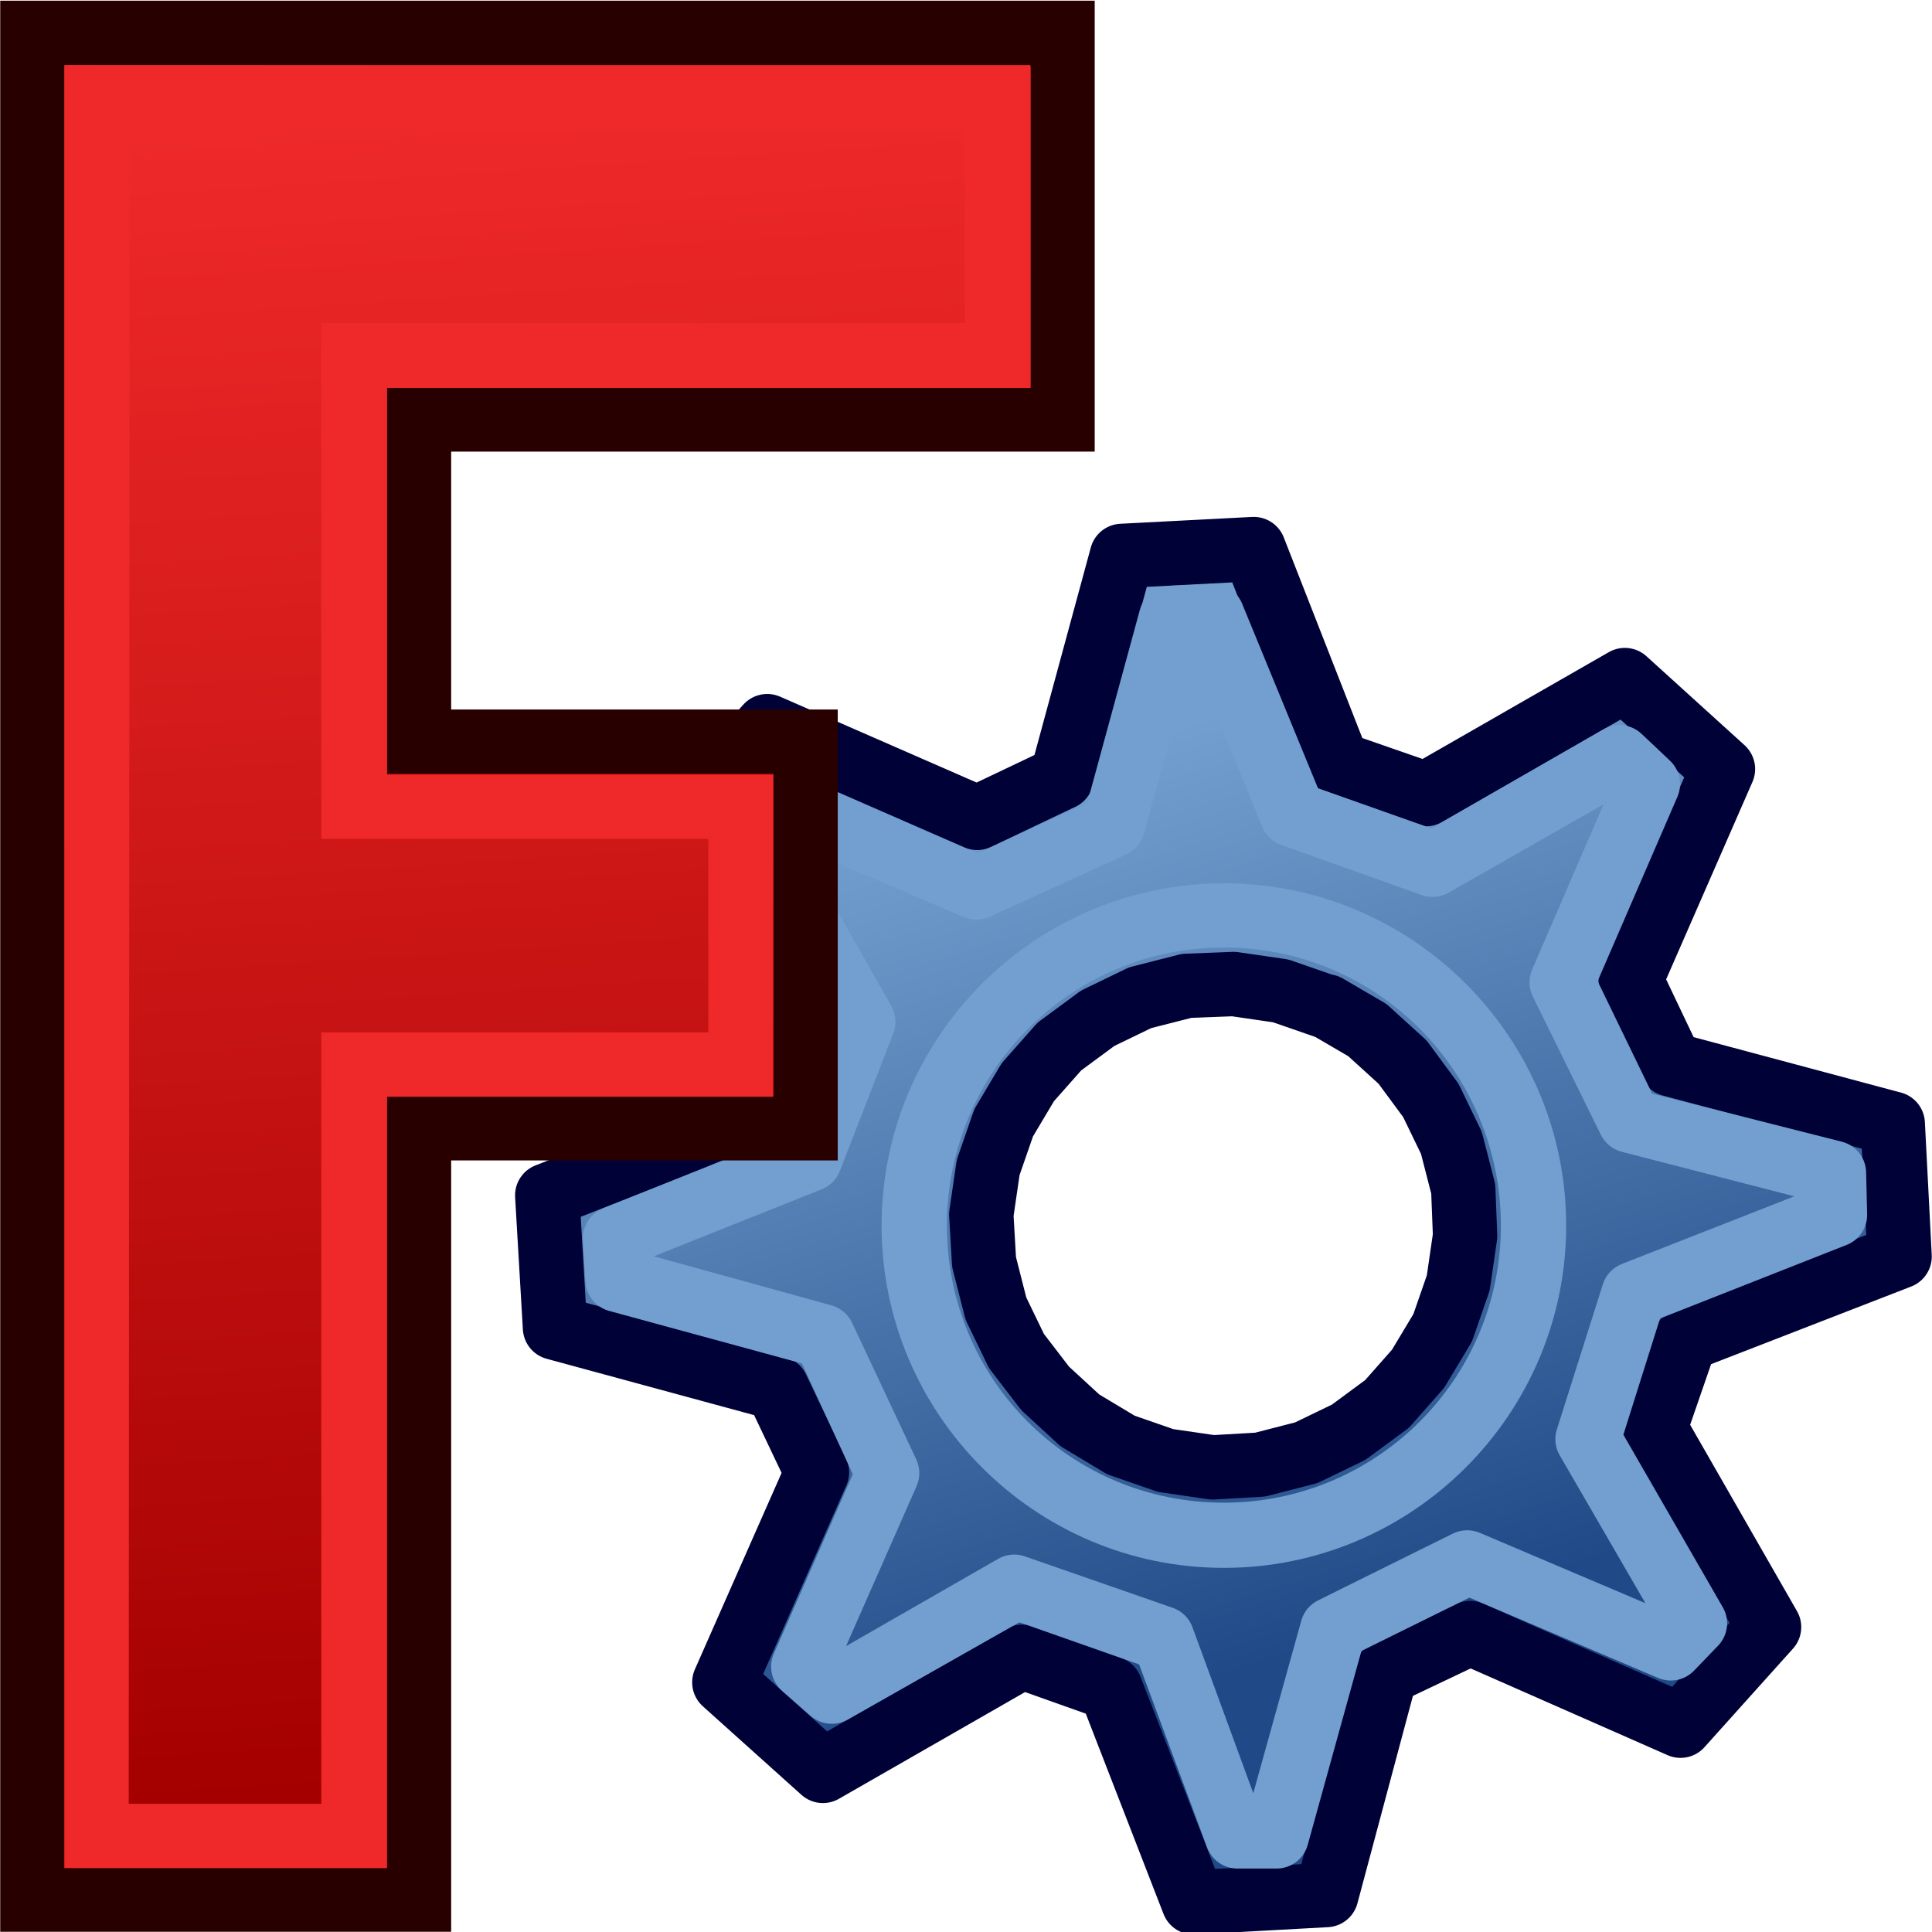
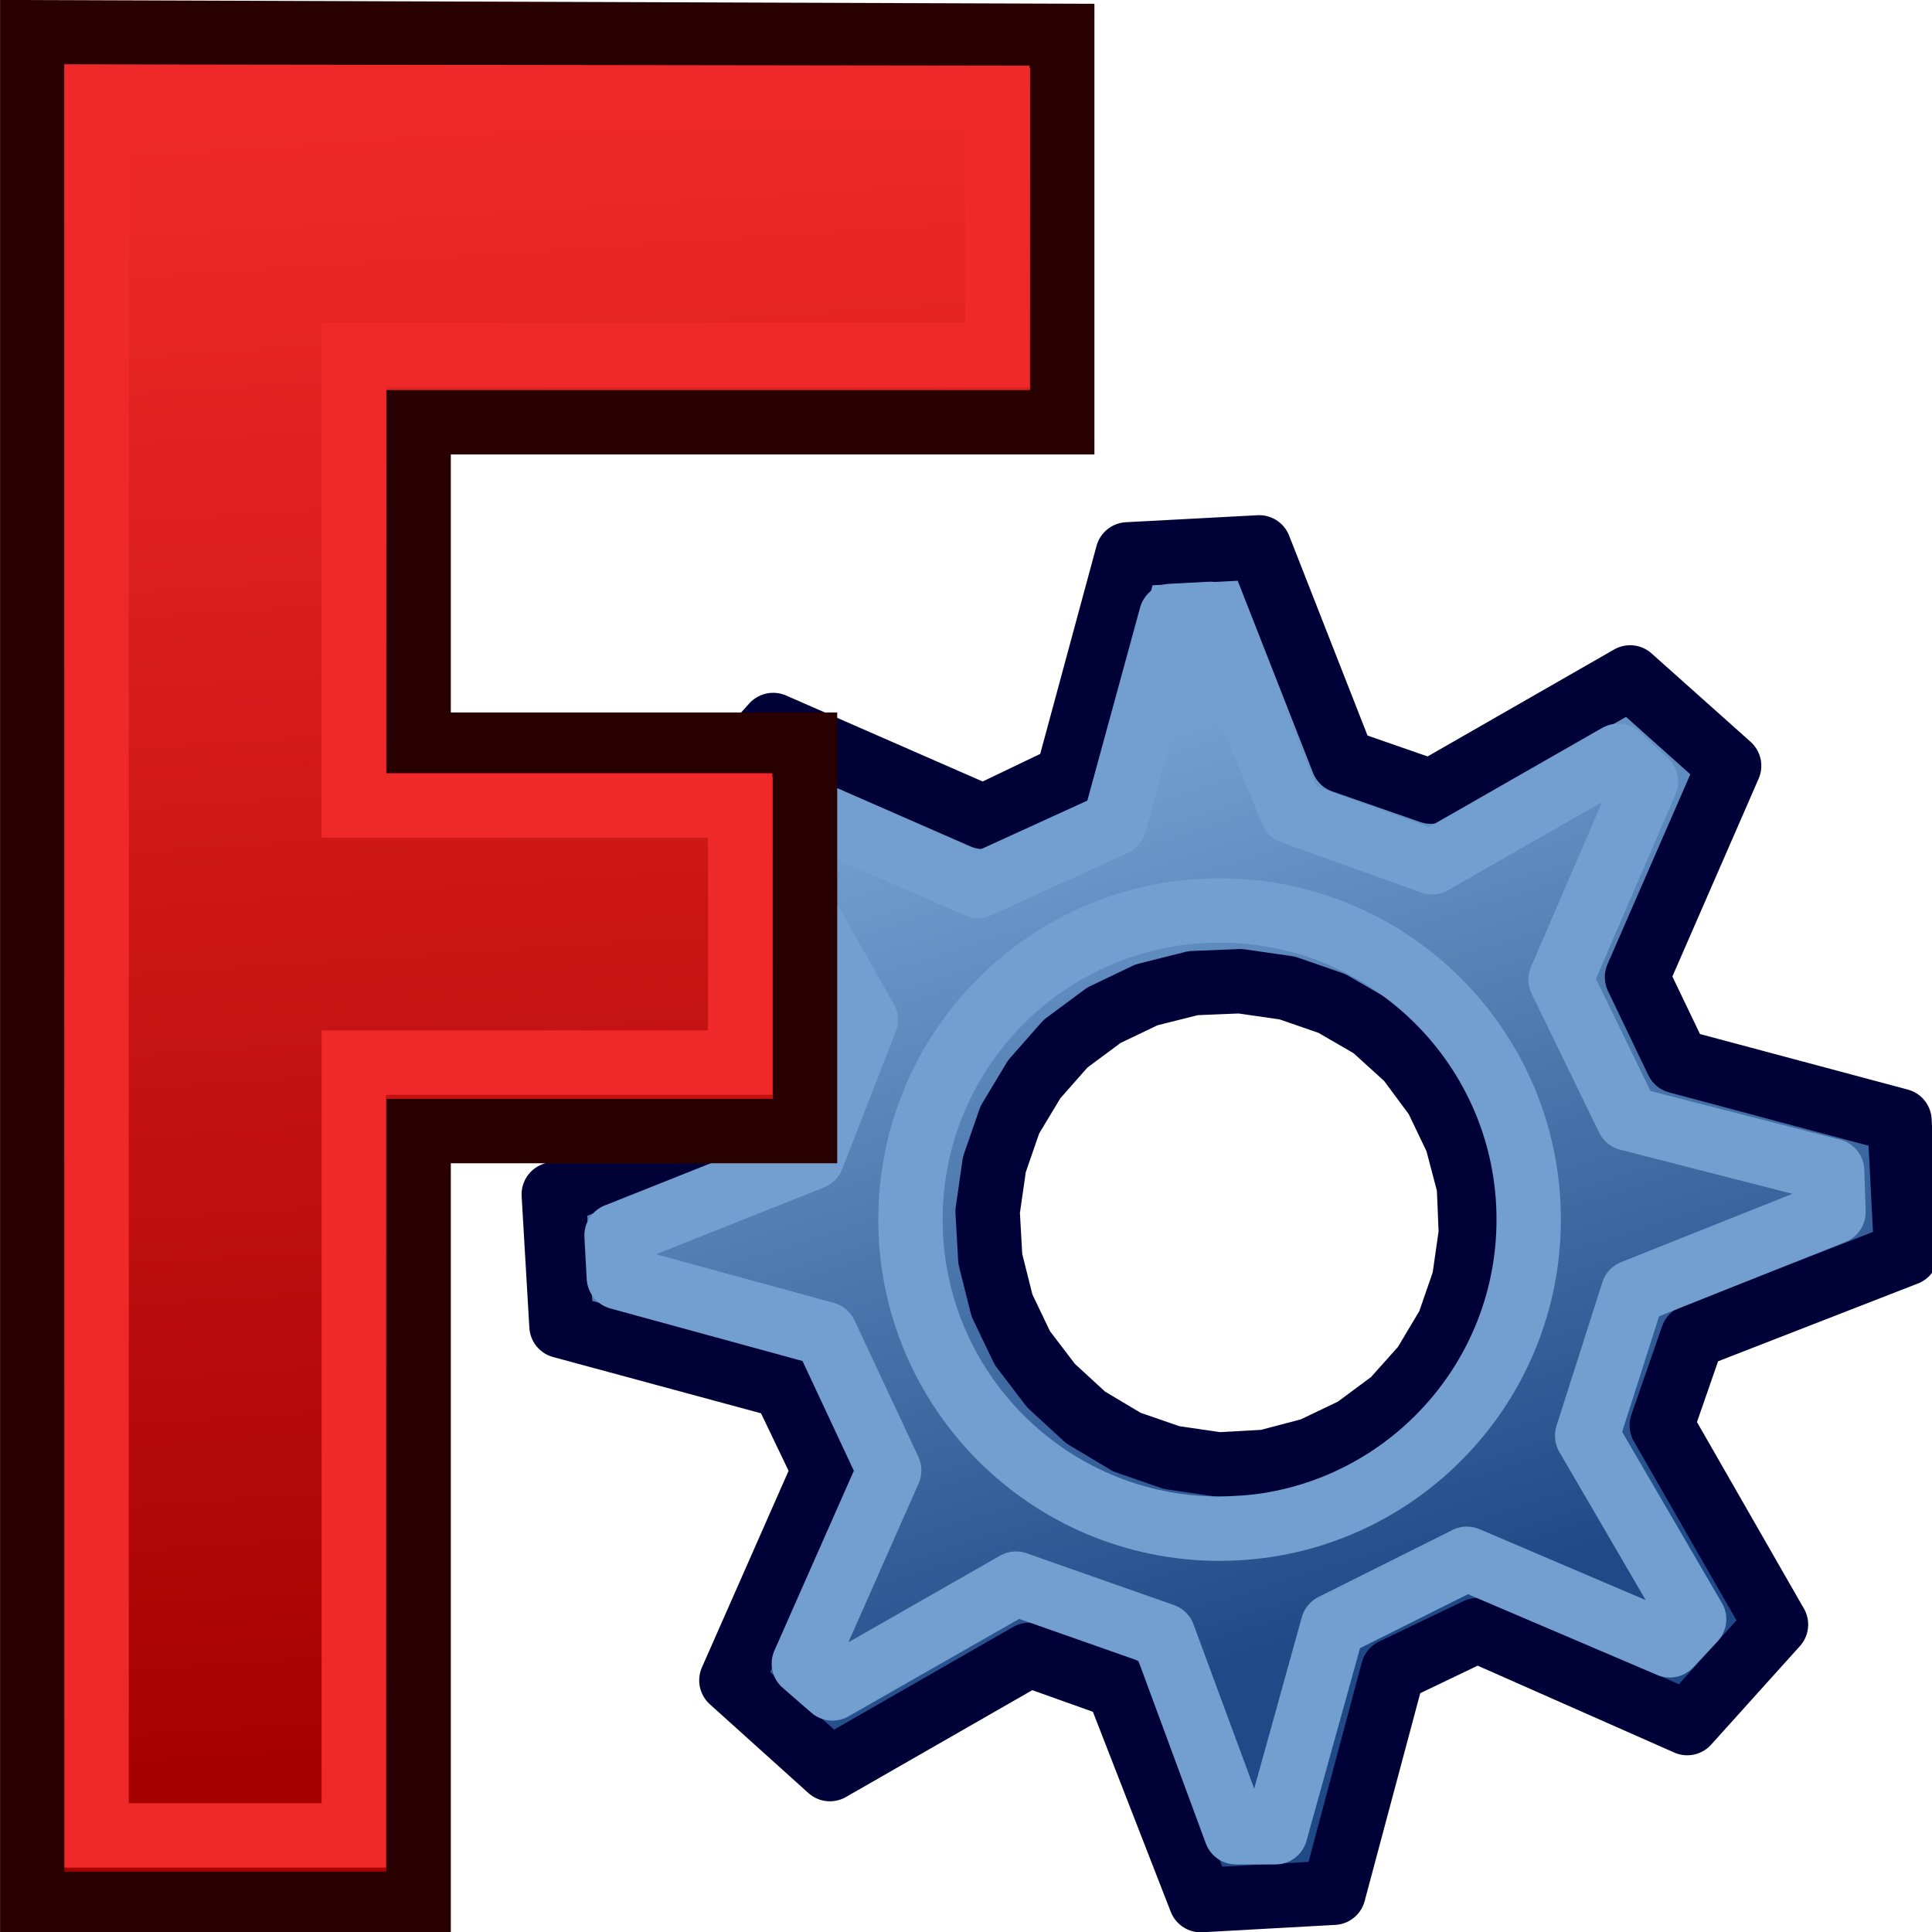
- <svg xmlns="http://www.w3.org/2000/svg" width="16" height="16" version="1.1" viewBox="0 0 4.233 4.233">
+ <svg xmlns="http://www.w3.org/2000/svg" version="1.1" viewBox="0 0 16 16">
  <defs>
-     <linearGradient id="b" x1="-207" x2="-211" y1="68.8" y2="7.71" gradientTransform="matrix(.06 0 0 .06 13.1 -.179)" gradientUnits="userSpaceOnUse">
+     <linearGradient id="c" x1="-207" x2="-211" y1="68.8" y2="7.71" gradientTransform="matrix(.227 0 0 .227 49.6 -.681)" gradientUnits="userSpaceOnUse">
      <stop stop-color="#a40000" offset="0" />
      <stop stop-color="#ef2929" offset="1" />
    </linearGradient>
-     <linearGradient id="a" x1="-147" x2="-157" y1="58.3" y2="26.5" gradientTransform="matrix(.0606 0 0 .0606 11.9 .0447)" gradientUnits="userSpaceOnUse">
+     <linearGradient id="d" x1="-147" x2="-157" y1="58.3" y2="26.5" gradientTransform="matrix(.229 0 0 .229 44.9 .164)" gradientUnits="userSpaceOnUse">
      <stop stop-color="#204a87" offset="0" />
      <stop stop-color="#729fcf" offset="1" />
    </linearGradient>
  </defs>
-   <path d="m3.56 1.49-0.436 0.25-0.193-0.067-0.184-0.47-0.289 0.015-0.132 0.486-0.185 0.088-0.46-0.201-0.194 0.216 0.25 0.436-0.068 0.192-0.47 0.184 0.017 0.29 0.486 0.132 0.088 0.185-0.203 0.46 0.216 0.194 0.436-0.25 0.194 0.069 0.182 0.469 0.291-0.016 0.13-0.486 0.185-0.088 0.461 0.203 0.194-0.216-0.25-0.436 0.067-0.194 0.469-0.182-0.015-0.291-0.486-0.13-0.088-0.185 0.202-0.462zm-0.653 0.715 0.089 0.052 0.077 0.07 0.062 0.084 0.045 0.093 0.026 0.101 0.004 0.103-0.015 0.103-0.034 0.098-0.054 0.09-0.068 0.077-0.084 0.062-0.093 0.045-0.101 0.026-0.104 0.006-0.103-0.015-0.098-0.034-0.09-0.054-0.076-0.07-0.063-0.082-0.045-0.093-0.026-0.102-0.006-0.104 0.015-0.103 0.034-0.098 0.053-0.089 0.069-0.078 0.084-0.062 0.093-0.045 0.102-0.026 0.103-0.004 0.103 0.015 0.098 0.034z" fill="url(#a)" fill-rule="evenodd" stroke="#000137" stroke-linecap="round" stroke-linejoin="round" stroke-width=".141" />
-   <path transform="scale(.265)" d="m10 4.83l-0.332 0.014a0.267 0.267 0 0 0 -0.244 0.199l-0.436 1.6-0.908 0.412-1.5-0.648a0.267 0.267 0 0 0 -0.303 0.066l-0.213 0.242a0.267 0.267 0 0 0 -0.037 0.311l0.826 1.45-0.354 0.908-1.51 0.605a0.267 0.267 0 0 0 -0.17 0.258l0.021 0.348a0.267 0.267 0 0 0 0.191 0.242l1.6 0.436 0.42 0.916-0.656 1.49a0.267 0.267 0 0 0 0.074 0.303l0.236 0.207a0.267 0.267 0 0 0 0.303 0.029l1.42-0.805 0.99 0.348 0.561 1.51a0.267 0.267 0 0 0 0.25 0.178h0.326a0.267 0.267 0 0 0 0.258 -0.199l0.443-1.6 0.893-0.441 1.56 0.664a0.267 0.267 0 0 0 0.297 -0.06l0.205-0.213a0.267 0.267 0 0 0 0.029 -0.318l-0.818-1.42 0.303-0.961 1.55-0.611a0.267 0.267 0 0 0 0.162 -0.26l-0.008-0.338a0.267 0.267 0 0 0 -0.199 -0.252l-1.57-0.398-0.451-0.93 0.658-1.52a0.267 0.267 0 0 0 -0.06 -0.303l-0.234-0.221a0.267 0.267 0 0 0 -0.318 -0.037l-1.42 0.818-0.938-0.332-0.629-1.53a0.267 0.267 0 0 0 -0.258 -0.162zm-0.133 0.613l0.568 1.39a0.267 0.267 0 0 0 0.162 0.154l1.16 0.414a0.267 0.267 0 0 0 0.221 -0.021l1.28-0.73-0.592 1.37a0.267 0.267 0 0 0 0.008 0.221l0.561 1.14a0.267 0.267 0 0 0 0.17 0.141l1.43 0.369-1.43 0.561a0.267 0.267 0 0 0 -0.154 0.17l-0.377 1.19a0.267 0.267 0 0 0 0.023 0.223l0.707 1.22-1.37-0.582a0.267 0.267 0 0 0 -0.221 0.006l-1.12 0.555a0.267 0.267 0 0 0 -0.133 0.162l-0.398 1.43-0.502-1.37a0.267 0.267 0 0 0 -0.162 -0.162l-1.23-0.428a0.267 0.267 0 0 0 -0.213 0.021l-1.26 0.723 0.582-1.32a0.267 0.267 0 0 0 0 -0.221l-0.531-1.13a0.267 0.267 0 0 0 -0.17 -0.146l-1.47-0.406 1.39-0.555a0.267 0.267 0 0 0 0.146 -0.146l0.443-1.14a0.267 0.267 0 0 0 -0.016 -0.229l-0.744-1.31 1.34 0.574a0.267 0.267 0 0 0 0.215 0l1.13-0.516a0.267 0.267 0 0 0 0.148 -0.17l0.398-1.46zm0.252 1.86c-1.56 0-2.83 1.27-2.83 2.83 0 1.56 1.27 2.83 2.83 2.83 1.56 0 2.83-1.27 2.83-2.83 0-1.56-1.27-2.83-2.83-2.83zm0 0.531c1.27 0 2.29 1.03 2.29 2.3 0 1.27-1.03 2.29-2.29 2.29-1.27 0-2.29-1.02-2.29-2.29 0-1.27 1.02-2.3 2.29-2.3z" color="#000000" color-rendering="auto" dominant-baseline="auto" fill="#729fcf" image-rendering="auto" shape-rendering="auto" solid-color="#000000" style="font-feature-settings:normal;font-variant-alternates:normal;font-variant-caps:normal;font-variant-ligatures:normal;font-variant-numeric:normal;font-variant-position:normal;isolation:auto;mix-blend-mode:normal;shape-padding:0;text-decoration-color:#000000;text-decoration-line:none;text-decoration-style:solid;text-indent:0;text-orientation:mixed;text-transform:none;white-space:normal" />
-   <path d="m0.071 0.072v4.09h0.847v-1.69h0.847v-0.847h-0.847v-0.706h1.41v-0.847z" fill="url(#b)" fill-rule="evenodd" stroke="#280000" stroke-width=".141" />
-   <path d="m0.141 0.143v3.95h0.707v-1.69h0.846v-0.705h-0.846v-0.848h1.41v-0.705zm0.143 0.141h1.83v0.424h-1.41v1.13h0.848v0.424h-0.848v1.69h-0.422z" color="#000000" color-rendering="auto" dominant-baseline="auto" fill="#ef2929" image-rendering="auto" shape-rendering="auto" solid-color="#000000" style="font-feature-settings:normal;font-variant-alternates:normal;font-variant-caps:normal;font-variant-ligatures:normal;font-variant-numeric:normal;font-variant-position:normal;isolation:auto;mix-blend-mode:normal;shape-padding:0;text-decoration-color:#000000;text-decoration-line:none;text-decoration-style:solid;text-indent:0;text-orientation:mixed;text-transform:none;white-space:normal" />
+   <g stroke-width=".533">
+     <g stroke-linecap="round" stroke-linejoin="round">
+       <path d="m13.5 5.61-1.65 0.946-0.728-0.253-0.694-1.77-1.09 0.058-0.498 1.84-0.697 0.334-1.74-0.761-0.735 0.816l0.946 1.65-0.258 0.726-1.77 0.695 0.064 1.09 1.84 0.498 0.334 0.697-0.767 1.74 0.816 0.735 1.65-0.946 0.732 0.261 0.689 1.77 1.1-0.061 0.492-1.84 0.697-0.334 1.74 0.769 0.735-0.816-0.946-1.65 0.255-0.734 1.77-0.689-0.056-1.1-1.84-0.492-0.334-0.697 0.763-1.75zm-2.47 2.7 0.338 0.196 0.293 0.266 0.235 0.317 0.169 0.353 0.1 0.38 0.016 0.39-0.056 0.389-0.128 0.37-0.204 0.342-0.258 0.289-0.317 0.235-0.353 0.169-0.38 0.1-0.392 0.022l-0.39-0.057-0.37-0.128-0.342-0.204-0.287-0.264-0.237-0.311-0.169-0.353-0.097-0.386-0.022-0.392 0.056-0.389 0.128-0.37 0.202-0.336 0.26-0.295 0.317-0.235 0.353-0.169 0.386-0.097 0.39-0.016 0.389 0.056 0.37 0.128z" fill="url(#d)" fill-rule="evenodd" stroke="#000137" />
+       <path d="m13.4 6.26-1.54 0.881-1.16-0.417-0.675-1.64-0.326 0.017-0.47 1.72-1.13 0.516-1.6-0.697-0.215 0.246 0.886 1.56-0.444 1.14-1.62 0.645l0.019 0.348 1.71 0.468 0.529 1.13-0.707 1.6 0.237 0.206 1.52-0.868 1.22 0.429 0.602 1.63h0.327l0.475-1.71 1.11-0.555 1.68 0.717 0.202-0.216-0.886-1.52 0.38-1.19 1.66-0.662-0.011-0.342-1.69-0.433-0.559-1.15 0.707-1.64z" fill="none" stroke="#729fcf" />
+       <circle cx="10.1" cy="10.1" r="2.56" fill="none" stroke="#729fcf" stroke-dashoffset="6" />
+     </g>
+     <path d="m0.267 0.267v15.5h3.2v-6.4h3.2v-3.2h-3.2v-2.67h5.33v-3.2z" fill="url(#c)" fill-rule="evenodd" stroke="#280000" />
+     <path d="m0.8 0.8v14.4h2.13v-6.4h3.2v-2.13h-3.2v-3.73h5.33v-2.13z" fill="none" stroke="#ef2929" />
+   </g>
</svg>
